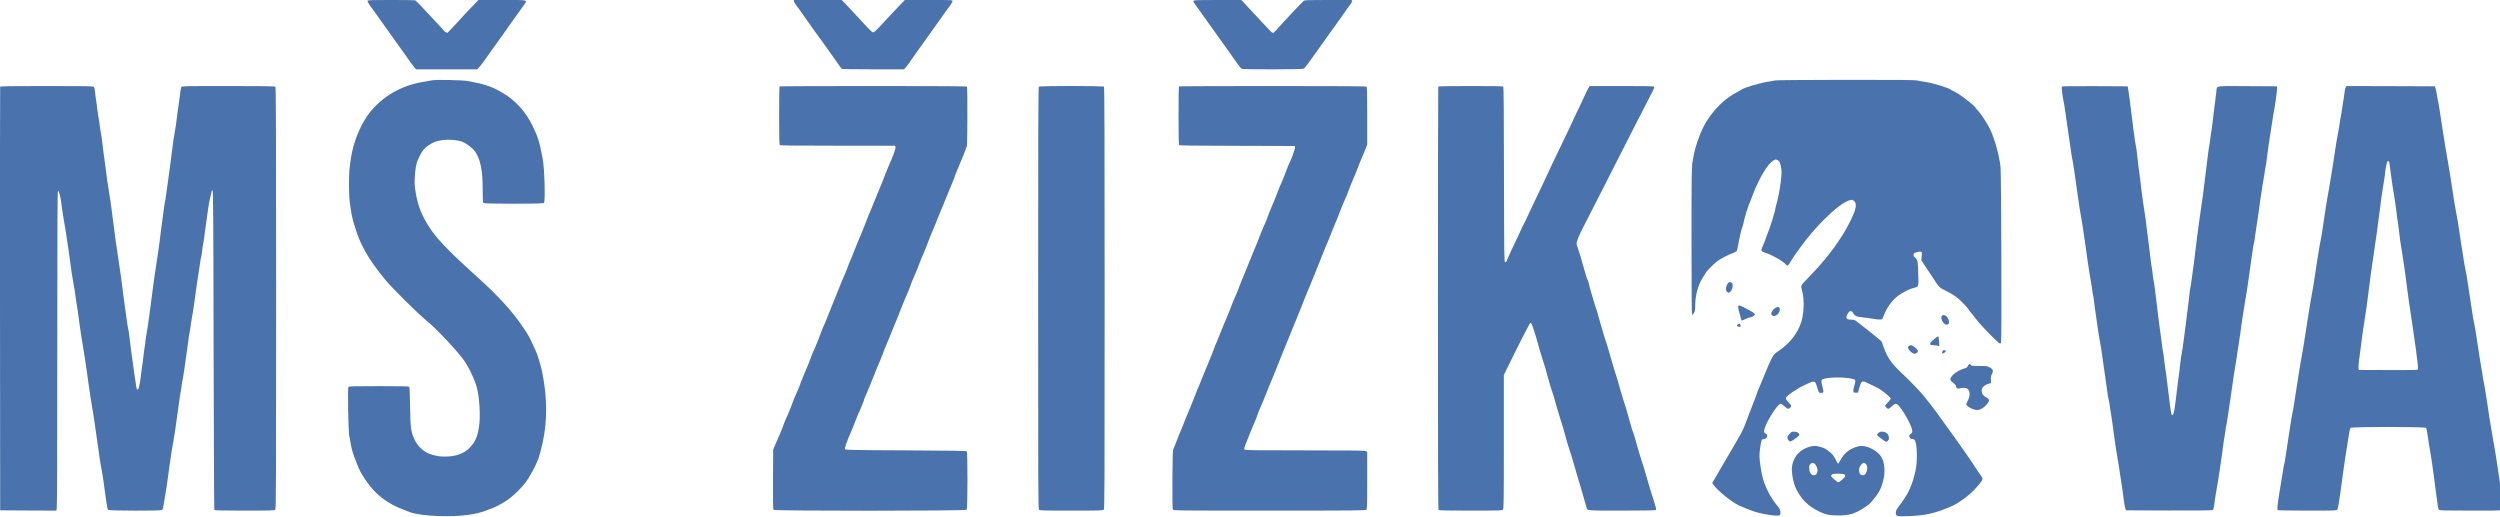
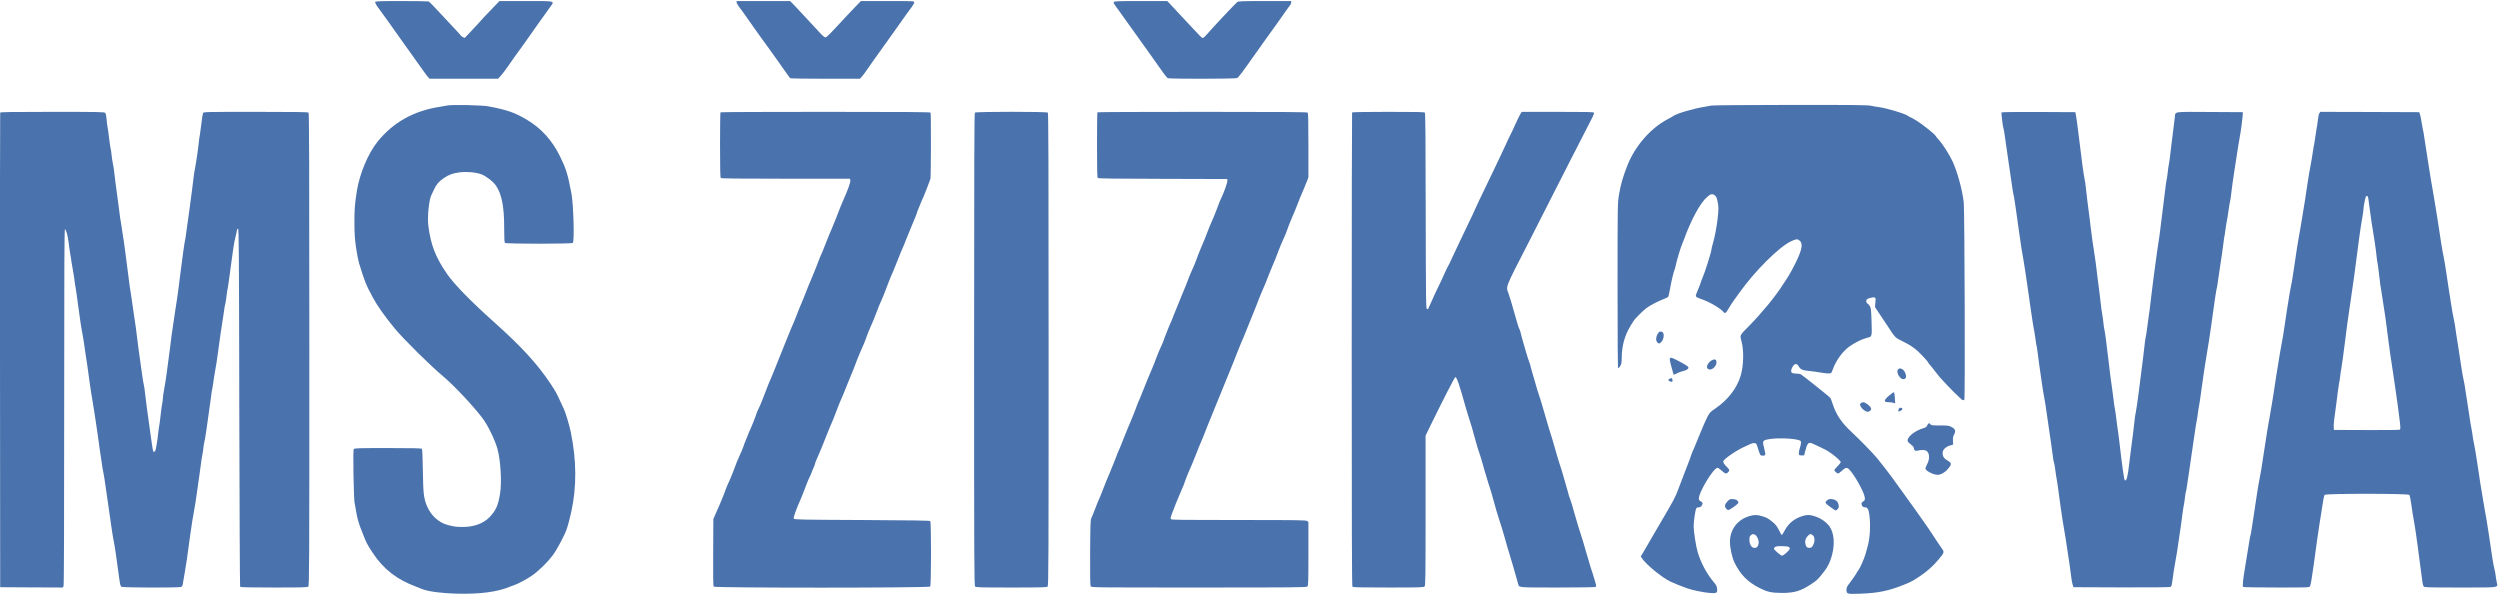
- <svg xmlns="http://www.w3.org/2000/svg" viewBox="0 0 310 64" width="310" height="64" role="img" aria-label="MŠ Žižkova, Brno">
-   <g fill="#4A72AC" transform="translate(0.00,64.00) scale(0.007919,-0.007919) translate(0,-3.00)">
-     <g transform="translate(-1.78,0.33) scale(0.89)">
+ <svg xmlns="http://www.w3.org/2000/svg" viewBox="0 0 270 64" width="269" height="64" role="img" aria-label="MŠ Žižkova, Brno">
+   <g fill="#4A72AC" transform="translate(0.00,64.00) scale(0.006877,-0.006877) translate(0,-3.00)">
+     <g transform="translate(-2.00,0.00) scale(1)">
      <path d="M5 7558 c-3 -7 -4 -1687 -3 -3733 l3 -3720 493 -3 492 -2 10 26 c7 16 10 1020 10 2815 0 2121 3 2790 12 2787 19 -7 46 -107 58 -213 6 -55 18 -134 25 -175 8 -41 17 -100 20 -130 4 -30 13 -82 20 -115 7 -33 16 -87 20 -120 3 -33 10 -82 15 -110 6 -27 17 -102 26 -165 57 -423 64 -471 94 -635 10 -55 22 -125 25 -155 3 -30 13 -93 20 -140 16 -94 40 -258 61 -420 17 -127 30 -212 54 -350 10 -58 22 -127 25 -155 3 -27 12 -86 20 -130 7 -44 23 -152 35 -240 12 -88 26 -189 31 -225 6 -36 19 -122 29 -192 10 -71 21 -136 24 -146 6 -17 24 -136 51 -327 25 -175 46 -326 66 -460 11 -71 22 -148 25 -170 3 -22 11 -71 19 -110 20 -99 44 -259 90 -605 11 -84 20 -118 32 -128 21 -15 914 -18 943 -2 13 7 21 26 25 58 4 26 15 92 25 147 23 125 44 265 90 615 17 127 50 331 65 405 8 39 17 93 20 120 6 51 33 236 60 420 8 55 19 137 25 183 5 46 14 100 19 120 5 20 12 68 16 105 4 37 11 82 16 100 5 18 19 97 30 177 11 80 29 206 40 280 10 74 26 189 35 254 8 66 17 123 20 127 2 4 9 45 15 91 5 46 18 128 28 183 19 99 28 160 56 367 16 126 40 287 60 413 8 50 20 128 26 173 5 46 14 94 19 107 5 12 13 66 19 118 6 52 13 101 16 109 3 7 14 81 25 163 11 83 26 195 34 250 8 55 22 156 31 225 10 69 26 154 36 190 10 36 19 79 21 95 2 19 9 30 18 30 13 0 16 -321 20 -2805 3 -1543 9 -2811 13 -2817 6 -10 124 -13 532 -13 463 0 525 2 539 16 15 14 16 366 16 3723 0 2870 -3 3710 -12 3719 -9 9 -207 12 -830 12 -780 0 -818 -1 -827 -18 -5 -10 -17 -81 -25 -158 -9 -76 -20 -159 -25 -184 -6 -25 -12 -74 -16 -110 -8 -89 -43 -330 -60 -415 -8 -38 -17 -95 -20 -125 -3 -30 -15 -120 -25 -200 -11 -80 -29 -217 -40 -305 -11 -88 -27 -200 -35 -250 -8 -49 -17 -117 -21 -150 -3 -33 -10 -77 -15 -98 -6 -21 -19 -107 -30 -190 -27 -217 -38 -299 -54 -412 -8 -55 -17 -127 -20 -160 -3 -33 -12 -98 -20 -145 -8 -47 -25 -161 -39 -255 -14 -93 -30 -204 -36 -245 -7 -41 -21 -147 -31 -235 -46 -366 -75 -574 -99 -702 -11 -57 -20 -120 -20 -140 0 -21 -5 -57 -10 -81 -6 -24 -17 -105 -25 -180 -8 -75 -19 -159 -25 -187 -5 -27 -12 -79 -15 -115 -10 -106 -36 -254 -47 -268 -6 -6 -14 -12 -19 -12 -14 0 -17 17 -53 275 -45 315 -77 560 -87 655 -5 47 -13 103 -19 125 -6 22 -17 90 -25 150 -14 105 -29 213 -60 430 -8 55 -17 127 -20 160 -7 70 -28 220 -55 395 -11 69 -22 150 -26 180 -3 30 -12 89 -19 130 -8 41 -23 149 -34 240 -12 91 -26 199 -31 240 -6 41 -19 145 -30 230 -11 85 -22 161 -25 167 -2 7 -11 68 -20 135 -9 67 -18 125 -20 128 -2 4 -9 47 -14 96 -6 49 -18 139 -26 199 -38 276 -54 405 -60 465 -4 36 -12 92 -20 125 -7 33 -16 92 -20 130 -3 39 -10 86 -15 105 -5 19 -16 95 -25 167 -8 73 -19 154 -25 180 -5 27 -12 83 -15 126 -4 47 -12 83 -22 92 -12 13 -122 15 -829 15 -643 0 -816 -3 -819 -12z" />
    </g>
-     <g transform="translate(509.24,0.33) scale(0.89)">
+     <g transform="translate(-2.00,0.00) scale(1)">
      <path d="M7025 7670 c-22 -5 -71 -14 -110 -20 -410 -61 -738 -244 -981 -545 -150 -185 -285 -507 -328 -780 -33 -209 -38 -278 -38 -493 1 -187 6 -257 26 -397 14 -93 34 -199 45 -235 88 -290 111 -347 218 -545 72 -133 185 -293 340 -482 138 -168 566 -592 773 -764 163 -137 470 -464 609 -649 85 -113 195 -339 235 -482 50 -177 71 -529 41 -705 -30 -186 -65 -262 -164 -367 -97 -101 -247 -156 -426 -155 -95 0 -124 4 -224 29 -146 36 -272 150 -334 300 -50 121 -59 196 -64 550 -3 208 -9 340 -15 348 -8 9 -127 12 -533 12 -455 0 -524 -2 -535 -15 -10 -12 -11 -98 -7 -398 4 -210 11 -407 16 -437 34 -197 43 -242 62 -305 11 -38 25 -79 30 -90 4 -11 25 -63 45 -115 48 -126 63 -155 149 -285 171 -259 382 -422 690 -535 33 -12 75 -28 92 -36 83 -35 305 -65 523 -70 375 -11 656 26 855 111 17 7 41 16 55 20 57 17 211 99 290 155 106 75 240 206 322 315 63 84 180 302 217 405 22 62 50 168 75 280 86 394 83 808 -8 1250 -27 127 -87 325 -115 377 -5 10 -24 50 -41 88 -68 149 -83 177 -163 297 -209 312 -450 575 -866 948 -385 344 -643 608 -758 774 -181 263 -255 453 -294 756 -18 137 10 415 49 486 6 10 22 46 37 78 33 78 79 132 151 182 86 58 147 81 254 94 114 14 259 1 343 -31 77 -30 185 -114 229 -179 90 -134 128 -330 128 -661 0 -162 3 -228 12 -237 17 -17 1049 -17 1066 0 27 27 10 608 -22 778 -58 304 -83 385 -180 583 -123 250 -296 441 -521 574 -186 111 -309 154 -600 209 -101 20 -578 29 -650 14z" />
    </g>
-     <g transform="translate(509.24,-200.85) scale(0.89)">
+     <g transform="translate(-2.00,0.00) scale(1)">
      <path d="M5894 9295 c-4 -8 14 -43 42 -81 97 -133 124 -170 169 -234 67 -96 109 -155 181 -255 36 -49 115 -160 175 -245 192 -271 243 -342 266 -367 l22 -23 537 0 538 0 40 44 c23 24 72 88 109 142 84 122 133 190 194 273 27 36 82 113 123 172 66 95 218 310 348 490 77 107 106 99 -375 99 l-417 0 -80 -83 c-118 -120 -226 -236 -264 -282 -19 -22 -72 -79 -119 -127 l-84 -88 -29 15 c-16 8 -33 21 -37 29 -4 8 -39 48 -78 88 -38 40 -146 155 -238 255 -92 100 -175 184 -183 187 -9 3 -200 6 -425 6 -353 0 -410 -2 -415 -15z" />
    </g>
-     <g transform="translate(2134.49,0.33) scale(0.89)">
+     <g transform="translate(-2.00,0.00) scale(1)">
      <path d="M11317 7563 c-4 -3 -7 -234 -7 -513 0 -380 3 -509 12 -518 9 -9 249 -12 1020 -12 l1008 0 6 -24 c7 -28 -36 -147 -129 -356 -23 -53 -32 -76 -93 -235 -14 -38 -41 -104 -59 -145 -19 -41 -64 -151 -101 -245 -36 -93 -69 -174 -73 -180 -7 -10 -27 -60 -76 -190 -15 -38 -47 -117 -71 -175 -25 -58 -51 -121 -59 -140 -53 -137 -91 -232 -110 -275 -13 -27 -42 -99 -65 -160 -42 -110 -47 -121 -93 -225 -13 -30 -34 -80 -45 -110 -30 -78 -104 -260 -145 -360 -19 -47 -57 -139 -82 -205 -26 -66 -51 -124 -54 -130 -4 -5 -25 -55 -46 -110 -78 -204 -96 -251 -114 -290 -44 -92 -61 -133 -61 -140 0 -10 -90 -237 -99 -250 -4 -5 -20 -44 -36 -85 -16 -41 -37 -94 -47 -117 -10 -23 -18 -46 -18 -51 0 -7 -38 -97 -106 -249 -8 -17 -14 -34 -14 -37 0 -7 -89 -233 -100 -254 -17 -32 -60 -131 -60 -138 0 -9 -89 -232 -101 -254 -5 -8 -28 -60 -51 -115 l-43 -100 -3 -524 c-2 -385 0 -527 9 -537 18 -22 3381 -21 3399 1 17 21 18 1011 1 1028 -9 9 -274 13 -1073 17 -944 4 -1062 7 -1071 21 -9 14 40 153 108 304 12 28 32 75 43 105 54 142 75 195 82 209 18 32 60 130 60 138 1 4 9 26 20 48 11 22 19 45 20 52 0 7 6 27 14 45 65 148 115 268 171 413 37 94 70 175 74 180 4 6 19 42 34 80 75 198 109 284 127 320 11 22 45 105 76 185 31 80 63 159 71 175 18 38 54 127 91 230 17 44 51 127 77 185 26 58 54 123 61 145 15 50 78 207 104 260 11 22 38 90 61 150 41 110 47 124 92 225 13 30 36 84 49 120 14 36 42 110 63 165 21 55 42 105 46 110 4 6 42 98 84 205 42 107 80 200 84 205 4 6 29 66 55 135 27 69 75 186 107 261 33 75 59 141 59 147 0 6 9 31 19 54 11 24 30 70 42 103 13 33 26 65 30 70 8 11 113 277 123 312 9 30 11 1026 2 1041 -5 9 -388 12 -1650 12 -903 0 -1646 -3 -1649 -7z" />
    </g>
-     <g transform="translate(2134.49,-200.85) scale(0.89)">
+     <g transform="translate(-2.00,0.00) scale(1)">
      <path d="M11570 9289 c0 -12 22 -49 48 -83 26 -33 66 -87 87 -119 22 -32 51 -74 65 -92 14 -19 48 -67 75 -107 28 -40 77 -109 110 -154 33 -45 84 -114 113 -155 29 -41 94 -132 145 -203 51 -71 114 -161 141 -200 26 -39 53 -74 60 -78 6 -4 254 -8 552 -8 l540 0 26 28 c15 15 48 59 75 98 50 74 167 238 254 359 28 39 106 149 175 245 203 287 247 348 287 400 20 27 37 59 37 70 0 20 -5 20 -419 20 l-419 0 -94 -97 c-52 -54 -126 -132 -164 -173 -235 -256 -279 -300 -300 -300 -15 0 -50 31 -110 97 -49 54 -121 131 -160 173 -38 41 -108 116 -154 165 -45 50 -94 100 -107 113 l-24 22 -420 0 -419 0 0 -21z" />
    </g>
-     <g transform="translate(2638.88,0.33) scale(0.89)">
+     <g transform="translate(-2.00,0.00) scale(1)">
      <path d="M15312 7558 c-9 -9 -12 -849 -12 -3719 0 -3357 1 -3709 16 -3723 14 -14 79 -16 569 -16 490 0 555 2 569 16 15 14 16 366 16 3723 0 2870 -3 3710 -12 3719 -17 17 -1129 17 -1146 0z" />
    </g>
-     <g transform="translate(3119.67,0.33) scale(0.89)">
+     <g transform="translate(-2.00,0.00) scale(1)">
      <path d="M17237 7563 c-4 -3 -7 -235 -7 -513 0 -413 3 -510 13 -519 10 -8 298 -12 1023 -13 l1009 -3 3 -27 c3 -25 -64 -210 -103 -285 -8 -15 -26 -59 -40 -98 -37 -99 -55 -146 -70 -180 -32 -69 -105 -246 -105 -253 0 -7 -72 -184 -103 -252 -9 -19 -28 -66 -42 -105 -14 -38 -33 -88 -41 -110 -16 -40 -21 -53 -67 -155 -22 -49 -40 -96 -83 -210 -7 -19 -33 -82 -58 -140 -25 -58 -75 -181 -112 -275 -36 -93 -69 -174 -73 -180 -4 -5 -20 -44 -36 -85 -15 -41 -37 -95 -47 -119 -10 -24 -18 -47 -18 -52 0 -4 -17 -45 -38 -91 -22 -46 -48 -108 -60 -138 -52 -140 -77 -200 -107 -270 -19 -41 -64 -151 -101 -245 -37 -93 -70 -176 -75 -185 -12 -21 -35 -79 -73 -185 -19 -49 -50 -126 -69 -170 -20 -44 -66 -156 -103 -250 -36 -93 -69 -174 -73 -180 -7 -10 -26 -59 -76 -190 -15 -38 -47 -117 -71 -175 -25 -58 -51 -121 -59 -140 -8 -19 -35 -89 -61 -155 -25 -66 -49 -124 -53 -130 -4 -5 -29 -66 -55 -135 -26 -69 -55 -141 -65 -160 -14 -31 -16 -96 -19 -543 -2 -346 1 -513 8 -527 11 -20 21 -20 1700 -20 1522 0 1690 2 1704 16 14 14 16 74 16 514 l0 499 -22 16 c-20 13 -136 15 -1072 15 -876 0 -1052 2 -1064 13 -11 12 -8 28 23 108 40 104 71 183 85 214 5 11 23 54 40 95 17 41 38 89 46 107 8 17 14 34 14 37 0 10 78 207 100 251 11 22 49 117 86 210 36 94 70 175 73 180 4 6 19 42 34 80 29 76 95 242 150 375 50 122 117 285 212 520 46 113 99 243 118 290 19 47 53 134 76 193 23 60 46 116 51 125 11 20 45 104 96 232 20 52 56 140 79 195 23 55 52 127 64 160 31 82 59 152 80 200 43 98 64 147 106 258 25 65 50 126 55 135 12 21 94 227 105 262 7 23 51 125 96 226 11 22 19 43 19 47 0 8 88 233 100 255 12 23 53 122 85 207 14 39 30 79 35 90 37 84 86 200 106 254 l24 63 0 502 c0 377 -3 505 -12 514 -9 9 -390 12 -1653 12 -903 0 -1645 -3 -1648 -7z" />
    </g>
-     <g transform="translate(3119.67,-200.85) scale(0.89)">
+     <g transform="translate(-2.00,0.00) scale(1)">
      <path d="M17494 9295 c-7 -17 -9 -14 91 -150 44 -60 94 -130 110 -155 17 -24 51 -72 76 -106 25 -34 63 -85 83 -115 20 -30 55 -79 77 -109 22 -30 63 -86 90 -125 27 -38 82 -116 122 -172 39 -56 96 -136 126 -178 30 -42 62 -80 72 -86 26 -13 1064 -12 1090 2 20 10 90 102 239 315 41 59 113 160 160 225 268 373 320 446 368 517 30 42 60 84 68 93 8 8 14 25 14 37 l0 22 -413 0 c-351 0 -416 -2 -434 -15 -24 -17 -412 -429 -482 -513 -25 -28 -51 -52 -59 -52 -15 0 -45 29 -162 156 -169 182 -319 343 -356 382 l-41 42 -417 0 c-355 0 -417 -2 -422 -15z" />
    </g>
-     <g transform="translate(3621.11,0.33) scale(0.89)">
+     <g transform="translate(-2.00,0.00) scale(1)">
      <path d="M21236 7561 c-3 -5 -6 -1680 -6 -3721 0 -2741 3 -3716 11 -3726 9 -12 111 -14 565 -14 489 0 554 2 568 16 14 14 16 136 16 1192 l0 1177 62 128 c219 448 395 792 406 792 22 0 65 -125 162 -475 12 -41 29 -100 39 -130 43 -128 73 -232 125 -425 15 -55 33 -116 41 -135 20 -53 49 -149 95 -315 23 -82 50 -172 60 -200 25 -68 68 -217 120 -410 12 -44 30 -102 40 -130 10 -27 30 -90 45 -140 15 -49 31 -105 37 -124 6 -18 16 -57 24 -85 7 -28 22 -80 33 -116 11 -36 31 -101 44 -145 36 -118 75 -253 123 -427 14 -49 -5 -48 617 -48 330 0 588 4 596 9 13 8 12 18 -3 73 -24 82 -55 183 -73 233 -8 22 -34 110 -58 195 -52 182 -80 275 -105 350 -26 78 -48 152 -76 250 -53 190 -77 267 -90 297 -8 17 -14 35 -14 40 0 4 -9 37 -20 73 -10 36 -29 99 -40 140 -38 135 -71 244 -85 280 -8 19 -34 109 -60 200 -25 91 -50 179 -56 195 -6 17 -16 50 -24 75 -7 25 -23 74 -34 110 -11 36 -34 115 -51 175 -57 197 -81 279 -95 315 -13 34 -36 111 -77 255 -11 39 -28 97 -38 130 -10 33 -22 76 -25 95 -4 19 -11 40 -16 46 -9 11 -139 457 -139 477 0 7 -7 24 -14 40 -15 27 -30 75 -81 257 -46 165 -67 233 -91 303 -44 124 -66 66 322 822 90 176 198 388 239 470 133 263 672 1321 753 1475 18 34 31 69 28 76 -4 12 -103 14 -571 14 l-565 0 -23 -37 c-13 -21 -47 -92 -77 -158 -29 -66 -66 -145 -82 -175 -16 -30 -45 -90 -64 -134 -19 -43 -63 -138 -98 -210 -35 -72 -76 -158 -91 -191 -26 -57 -66 -139 -234 -487 -39 -81 -71 -150 -71 -153 0 -4 -33 -75 -74 -159 -40 -83 -86 -178 -101 -211 -15 -33 -58 -123 -95 -200 -37 -77 -82 -174 -101 -215 -18 -41 -38 -82 -44 -90 -6 -8 -36 -69 -65 -135 -29 -66 -66 -145 -82 -175 -16 -30 -44 -89 -62 -130 -19 -41 -47 -104 -63 -140 -17 -36 -33 -73 -37 -83 -3 -11 -13 -17 -23 -15 -17 3 -18 84 -21 1537 -1 1114 -5 1538 -13 1548 -9 11 -114 13 -575 13 -323 0 -565 -4 -568 -9z" />
    </g>
-     <g transform="translate(3876.25,0.33) scale(0.89)">
+     <g transform="translate(-2.00,0.00) scale(1)">
      <path d="M26880 7669 c-19 -5 -66 -13 -105 -19 -164 -24 -443 -106 -495 -145 -8 -7 -50 -31 -93 -53 -268 -143 -510 -423 -629 -727 -71 -182 -105 -300 -131 -460 -21 -128 -22 -145 -22 -1424 0 -854 3 -1295 10 -1298 6 -1 20 15 33 37 18 32 22 54 22 122 1 190 46 357 139 508 25 41 52 84 61 95 28 36 135 141 180 177 54 43 192 116 277 147 34 13 67 29 72 35 6 7 17 55 26 107 19 112 62 297 75 320 5 9 12 34 16 55 12 69 82 305 104 349 5 11 16 38 24 60 113 316 260 587 368 679 55 48 80 53 117 27 24 -17 32 -35 45 -91 20 -85 20 -130 1 -290 -16 -132 -45 -284 -76 -389 -11 -35 -19 -71 -19 -79 0 -39 -106 -373 -145 -459 -8 -17 -15 -34 -15 -39 0 -8 -41 -116 -65 -169 -34 -79 -33 -80 65 -115 131 -45 300 -144 349 -204 24 -28 38 -18 84 62 25 42 63 101 84 129 21 29 58 81 83 115 240 337 618 714 805 803 86 40 103 42 137 15 59 -46 42 -143 -60 -350 -42 -85 -97 -186 -123 -225 -25 -38 -64 -97 -85 -130 -117 -182 -321 -430 -521 -634 -158 -161 -149 -140 -119 -256 37 -144 30 -379 -16 -530 -61 -200 -200 -379 -401 -516 -76 -51 -85 -61 -124 -135 -22 -43 -72 -155 -109 -249 -37 -93 -82 -201 -99 -240 -18 -38 -36 -81 -40 -95 -9 -33 -32 -94 -99 -265 -30 -77 -77 -201 -105 -275 -49 -135 -69 -171 -317 -593 -54 -92 -106 -180 -114 -195 -40 -71 -104 -182 -131 -226 l-30 -48 23 -34 c66 -97 311 -297 443 -361 46 -23 196 -83 270 -108 82 -28 264 -65 355 -71 103 -8 115 1 108 70 -4 34 -16 58 -50 98 -111 132 -199 294 -253 468 -27 87 -65 326 -65 410 0 79 25 252 41 283 6 10 21 17 39 17 19 0 34 8 44 22 23 33 20 55 -11 70 -19 9 -29 22 -31 41 -10 90 229 487 293 487 10 0 40 -20 66 -45 54 -50 70 -54 99 -25 27 27 25 41 -11 76 -46 43 -70 80 -63 98 16 41 208 172 339 230 33 15 74 34 91 42 17 9 44 14 60 12 25 -2 31 -10 43 -48 47 -150 45 -145 76 -148 57 -5 60 5 33 112 -32 123 -29 128 84 147 162 26 465 6 490 -33 9 -15 4 -49 -19 -124 -8 -28 -13 -62 -11 -75 3 -21 8 -24 43 -24 l40 0 15 60 c33 133 54 155 116 126 21 -10 80 -37 129 -60 50 -23 108 -54 130 -69 83 -55 185 -144 185 -161 0 -9 -22 -39 -50 -66 -27 -27 -50 -54 -50 -60 0 -15 43 -55 59 -55 6 0 34 20 60 45 56 52 80 56 116 17 85 -89 233 -356 242 -435 5 -40 3 -46 -25 -66 -23 -16 -29 -26 -25 -44 9 -35 23 -47 54 -47 39 0 57 -31 69 -121 20 -154 9 -363 -25 -484 -7 -27 -24 -86 -36 -130 -22 -76 -87 -223 -113 -255 -7 -8 -24 -35 -38 -60 -14 -25 -53 -80 -87 -124 -49 -64 -61 -86 -61 -115 0 -74 3 -75 217 -68 281 10 444 44 686 141 118 48 137 58 249 133 115 76 212 164 301 271 80 96 84 109 53 153 -30 42 -128 188 -178 266 -20 32 -71 105 -112 163 -41 58 -99 139 -127 180 -29 41 -75 107 -104 145 -28 39 -69 95 -90 125 -21 30 -69 96 -105 145 -36 50 -72 100 -80 111 -28 41 -175 230 -229 295 -75 89 -266 285 -394 404 -161 148 -251 281 -304 449 -14 44 -31 87 -37 95 -15 19 -436 355 -463 369 -12 7 -46 12 -75 12 -82 0 -96 28 -55 105 30 55 66 60 95 11 31 -53 58 -65 173 -76 57 -6 141 -18 186 -26 46 -8 99 -14 120 -12 35 3 37 6 58 63 50 138 148 276 254 355 78 59 205 122 279 140 86 20 83 12 76 253 -6 186 -9 216 -26 245 -11 18 -28 37 -39 42 -21 12 -25 52 -6 68 19 16 96 34 118 27 18 -6 19 -12 13 -79 l-6 -72 93 -140 c52 -78 99 -148 104 -156 117 -181 122 -186 224 -235 145 -70 220 -124 320 -229 50 -52 91 -99 91 -104 0 -6 15 -27 33 -47 19 -21 58 -69 87 -108 30 -38 56 -72 59 -75 3 -3 28 -30 55 -60 95 -107 290 -300 309 -306 11 -4 23 0 28 7 14 21 4 2969 -9 3094 -22 199 -102 491 -179 654 -49 104 -153 266 -212 331 -28 30 -51 58 -51 62 0 18 -220 193 -303 242 -52 31 -98 56 -103 56 -4 0 -15 6 -23 14 -38 34 -344 126 -471 142 -30 3 -82 12 -115 20 -49 11 -279 14 -1265 13 -663 -1 -1221 -5 -1240 -10z" />
    </g>
-     <g transform="translate(3876.25,0.33) scale(0.89)">
+     <g transform="translate(-2.00,0.00) scale(1)">
      <path d="M26052 4108 c-44 -56 -54 -126 -22 -158 26 -26 31 -25 64 9 32 34 46 104 27 140 -13 23 -53 29 -69 9z" />
    </g>
-     <g transform="translate(3876.25,0.33) scale(0.89)">
+     <g transform="translate(-2.00,0.00) scale(1)">
      <path d="M26222 3378 c-28 -14 -24 -30 11 -42 33 -12 41 -4 33 29 -7 28 -11 29 -44 13z" />
    </g>
-     <g transform="translate(3876.25,0.33) scale(0.89)">
+     <g transform="translate(-2.00,0.00) scale(1)">
      <path d="M26226 3693 c-3 -10 4 -49 14 -88 11 -38 26 -90 32 -115 7 -25 13 -46 14 -48 1 -2 24 8 51 21 26 14 64 28 83 32 61 13 101 37 98 59 -3 20 -37 41 -180 116 -86 44 -104 48 -112 23z" />
    </g>
-     <g transform="translate(3876.25,0.33) scale(0.89)">
+     <g transform="translate(-2.00,0.00) scale(1)">
      <path d="M26848 3640 c-44 -47 -51 -92 -18 -110 61 -32 151 65 124 134 -12 31 -64 19 -106 -24z" />
    </g>
-     <g transform="translate(3876.25,0.33) scale(0.89)">
+     <g transform="translate(-2.00,0.00) scale(1)">
      <path d="M27136 1458 c-46 -46 -55 -82 -28 -116 11 -15 27 -26 36 -26 19 2 116 67 145 98 19 20 19 22 2 45 -14 18 -31 25 -69 29 -48 4 -54 2 -86 -30z" />
    </g>
-     <g transform="translate(3876.25,0.33) scale(0.89)">
+     <g transform="translate(-2.00,0.00) scale(1)">
      <path d="M27474 1221 c-188 -56 -304 -211 -304 -405 0 -92 33 -244 70 -321 92 -191 208 -309 397 -404 121 -61 186 -75 348 -76 199 0 296 29 465 141 83 56 86 58 146 129 102 120 144 199 179 334 44 169 29 337 -39 437 -49 71 -139 133 -237 164 -80 25 -121 25 -198 0 -123 -39 -217 -118 -275 -231 -18 -35 -37 -64 -42 -63 -5 0 -25 34 -45 76 -28 56 -51 86 -90 119 -76 64 -103 79 -178 100 -80 23 -118 23 -197 0z m90 -292 c27 -12 57 -75 58 -119 0 -43 -19 -79 -48 -86 -54 -14 -98 41 -98 122 -1 47 3 59 23 75 27 22 32 23 65 8z m905 -6 c31 -25 37 -83 16 -138 -19 -52 -44 -69 -85 -60 -23 5 -32 15 -41 45 -16 52 -5 99 32 138 34 37 48 39 78 15z m-378 -183 c10 -6 19 -19 19 -28 0 -24 -97 -112 -123 -112 -20 0 -127 94 -127 111 0 4 7 15 16 23 12 12 37 16 105 16 50 0 99 -5 110 -10z" />
    </g>
-     <g transform="translate(3876.25,0.33) scale(0.89)">
+     <g transform="translate(-2.00,0.00) scale(1)">
      <path d="M28694 1467 c-24 -21 -27 -29 -18 -44 11 -18 142 -113 156 -113 4 0 18 10 29 21 17 17 20 29 16 61 -7 56 -45 90 -105 96 -41 4 -53 0 -78 -21z" />
    </g>
-     <g transform="translate(3876.25,0.33) scale(0.89)">
+     <g transform="translate(-2.00,0.00) scale(1)">
      <path d="M29226 2994 c-19 -19 -19 -18 -1 -54 20 -38 76 -80 107 -80 14 0 33 9 43 20 16 18 17 23 5 46 -18 33 -88 84 -116 84 -13 0 -30 -7 -38 -16z" />
    </g>
-     <g transform="translate(3876.25,0.33) scale(0.89)">
+     <g transform="translate(-2.00,0.00) scale(1)">
      <path d="M29675 3119 c-94 -80 -97 -109 -10 -109 22 0 54 -4 70 -9 l30 -8 -5 85 c-3 47 -9 87 -15 89 -5 1 -37 -20 -70 -48z" />
    </g>
-     <g transform="translate(3876.25,0.33) scale(0.89)">
+     <g transform="translate(-2.00,0.00) scale(1)">
      <path d="M29812 3528 c-21 -21 -14 -73 16 -111 30 -40 52 -52 81 -42 29 9 35 41 16 90 -23 62 -81 95 -113 63z" />
    </g>
-     <g transform="translate(3876.25,0.33) scale(0.89)">
+     <g transform="translate(-2.00,0.00) scale(1)">
      <path d="M29821 2903 c-15 -33 -5 -46 22 -32 42 22 47 45 13 51 -18 4 -27 -1 -35 -19z" />
    </g>
-     <g transform="translate(3876.25,0.33) scale(0.89)">
+     <g transform="translate(-2.00,0.00) scale(1)">
      <path d="M30269 2648 c-11 -25 -24 -35 -56 -44 -156 -45 -287 -162 -245 -219 4 -6 26 -25 50 -44 28 -22 42 -40 42 -56 0 -32 25 -45 64 -34 41 12 103 11 127 -1 55 -30 62 -132 14 -217 -14 -25 -25 -53 -25 -63 0 -36 122 -100 191 -100 50 0 114 36 162 91 56 64 60 92 15 119 -79 47 -98 74 -98 136 0 47 47 94 116 114 l49 15 -3 60 c-2 46 2 69 20 101 28 54 17 84 -44 116 -39 21 -57 23 -181 23 -121 0 -140 2 -148 18 -15 26 -34 21 -50 -15z" />
    </g>
-     <g transform="translate(4306.90,0.33) scale(0.89)">
+     <g transform="translate(-2.00,0.00) scale(1)">
      <path d="M31435 7561 c-6 -11 22 -237 31 -253 3 -5 12 -53 19 -106 17 -119 40 -284 60 -417 16 -106 39 -263 60 -410 7 -49 15 -97 19 -105 6 -17 46 -282 95 -645 24 -172 38 -261 62 -390 10 -55 21 -122 24 -150 3 -27 12 -88 20 -135 7 -47 23 -155 35 -240 12 -85 26 -184 31 -220 5 -36 19 -123 29 -195 11 -71 24 -150 30 -175 5 -25 14 -82 20 -128 5 -46 12 -87 14 -91 3 -4 10 -48 16 -97 5 -49 17 -134 25 -189 8 -55 26 -181 40 -280 14 -99 32 -211 40 -250 8 -38 19 -101 24 -140 22 -159 42 -295 55 -380 13 -81 45 -307 62 -440 4 -27 10 -60 15 -72 4 -12 13 -62 19 -110 6 -48 15 -110 21 -138 9 -48 17 -102 58 -410 25 -177 38 -264 61 -395 11 -58 22 -125 25 -150 3 -25 12 -85 20 -135 26 -161 54 -358 64 -445 5 -47 16 -103 23 -125 l13 -40 753 -3 c477 -1 760 1 771 8 13 7 20 26 25 67 10 89 45 310 61 388 8 39 26 153 40 255 14 102 33 228 41 280 7 52 18 131 23 175 6 44 14 100 20 125 5 25 13 77 17 115 3 39 10 80 15 92 4 11 13 59 19 105 6 45 19 137 30 203 10 66 28 190 40 275 11 85 27 193 35 240 8 47 17 110 21 140 3 30 12 84 19 120 8 36 19 104 24 150 6 47 15 105 21 130 5 25 21 133 35 240 30 220 57 404 85 565 27 155 48 292 66 425 44 326 83 591 89 600 3 4 10 43 15 86 6 44 19 133 29 199 29 184 50 331 62 430 5 50 14 106 19 125 4 19 11 64 15 100 4 36 11 82 16 102 5 20 18 101 29 179 11 78 23 145 25 149 3 5 9 46 14 92 11 98 36 277 56 403 20 121 43 270 60 385 8 52 19 115 24 140 12 52 44 300 45 345 l1 30 -522 3 c-593 3 -535 12 -547 -88 -6 -52 -15 -128 -51 -410 -9 -63 -20 -158 -25 -210 -6 -52 -15 -111 -20 -130 -4 -19 -11 -69 -15 -110 -4 -41 -11 -91 -16 -111 -8 -32 -16 -94 -69 -529 -44 -356 -50 -405 -60 -459 -9 -53 -29 -193 -51 -361 -5 -41 -17 -124 -25 -185 -8 -60 -21 -168 -30 -240 -26 -224 -43 -359 -48 -380 -3 -11 -12 -81 -21 -155 -9 -74 -21 -152 -26 -172 -5 -21 -14 -77 -18 -125 -9 -89 -30 -257 -56 -458 -8 -60 -26 -202 -40 -315 -15 -113 -32 -234 -40 -270 -8 -36 -17 -94 -20 -130 -6 -68 -35 -297 -60 -485 -8 -60 -20 -155 -26 -210 -21 -195 -43 -275 -69 -249 -11 11 -41 225 -84 599 -9 77 -20 165 -26 195 -5 30 -14 98 -20 150 -5 52 -16 129 -24 170 -8 41 -17 104 -20 140 -4 36 -13 108 -21 160 -17 108 -40 289 -60 465 -28 244 -55 450 -64 484 -5 20 -12 68 -16 106 -3 39 -12 104 -20 145 -8 41 -16 107 -20 145 -3 39 -12 115 -20 170 -8 55 -19 143 -25 195 -27 226 -49 399 -59 450 -11 58 -46 307 -56 400 -3 30 -12 105 -20 165 -20 147 -44 338 -56 455 -5 52 -14 111 -19 130 -12 44 -56 373 -100 746 -11 93 -26 201 -33 240 l-12 69 -577 3 c-356 1 -579 -1 -583 -7z" />
    </g>
-     <g transform="translate(4311.32,0.33) scale(0.89)">
+     <g transform="translate(-2.00,0.00) scale(1)">
      <path d="M36426 7548 c-8 -13 -20 -67 -25 -122 -6 -54 -13 -102 -16 -105 -2 -4 -11 -63 -20 -131 -9 -68 -18 -127 -20 -131 -3 -4 -9 -40 -15 -80 -9 -69 -31 -199 -65 -379 -8 -41 -17 -97 -20 -125 -11 -88 -65 -430 -91 -580 -9 -49 -20 -117 -25 -150 -6 -33 -16 -94 -24 -135 -8 -41 -22 -124 -31 -185 -8 -60 -24 -164 -34 -230 -10 -66 -26 -167 -34 -225 -9 -58 -19 -112 -22 -120 -3 -8 -12 -55 -20 -105 -36 -215 -66 -407 -78 -500 -19 -132 -45 -289 -57 -345 -6 -25 -17 -88 -25 -140 -7 -52 -20 -133 -29 -180 -16 -91 -36 -220 -61 -390 -20 -131 -35 -225 -68 -410 -33 -184 -39 -223 -66 -400 -11 -80 -27 -181 -35 -225 -7 -44 -16 -102 -20 -130 -3 -27 -14 -95 -25 -150 -10 -55 -24 -127 -30 -160 -6 -33 -20 -118 -30 -190 -10 -71 -28 -188 -39 -260 -12 -71 -28 -177 -36 -234 -8 -57 -18 -108 -21 -113 -3 -5 -12 -50 -19 -101 -13 -86 -24 -154 -60 -367 -40 -240 -49 -331 -34 -341 8 -5 240 -9 526 -9 488 0 513 1 522 18 11 21 31 134 55 312 29 209 47 344 57 415 14 102 46 313 68 445 11 63 24 146 29 183 6 37 16 75 22 82 19 23 1312 22 1330 0 7 -9 21 -80 32 -158 10 -78 25 -173 33 -212 15 -76 49 -302 65 -430 5 -44 14 -114 20 -155 13 -93 47 -347 56 -418 3 -29 13 -59 21 -67 12 -13 94 -15 572 -15 636 0 592 -6 573 83 -6 29 -14 77 -17 107 -4 30 -13 78 -20 105 -16 62 -35 177 -94 585 -11 74 -24 160 -30 190 -6 30 -15 82 -21 115 -5 33 -17 98 -25 145 -35 206 -70 422 -94 595 -20 136 -49 312 -59 351 -6 21 -13 64 -17 94 -3 30 -12 87 -20 125 -8 39 -24 138 -36 220 -11 83 -27 184 -34 225 -8 41 -19 113 -25 160 -6 47 -17 112 -25 145 -16 67 -40 211 -60 355 -7 52 -18 127 -25 165 -22 134 -49 310 -55 360 -4 28 -13 75 -20 105 -8 30 -26 132 -40 225 -14 94 -32 208 -40 255 -8 47 -24 153 -35 235 -12 83 -30 191 -40 240 -24 115 -46 247 -94 575 -22 146 -56 350 -111 665 -8 44 -23 143 -35 220 -11 77 -27 178 -35 225 -8 47 -21 134 -30 194 -8 59 -17 112 -20 116 -2 4 -11 52 -20 107 -8 55 -20 118 -27 139 l-13 39 -777 3 -777 2 -15 -22z m768 -1330 c3 -18 17 -121 31 -228 14 -107 32 -229 40 -270 18 -97 53 -336 60 -420 4 -36 10 -85 16 -110 5 -25 13 -88 19 -140 11 -113 34 -274 60 -425 26 -151 58 -375 94 -670 9 -71 22 -170 30 -220 8 -49 26 -171 41 -270 14 -99 32 -223 40 -275 21 -138 52 -369 66 -493 10 -92 10 -110 -2 -118 -8 -5 -235 -8 -524 -6 l-510 2 -3 40 c-4 37 8 145 43 390 8 55 17 127 20 160 4 33 13 94 20 135 8 41 17 100 20 130 3 30 10 78 16 105 9 48 39 272 60 440 21 172 51 394 64 475 8 47 17 108 20 135 3 28 14 106 25 175 23 148 45 309 66 480 39 309 69 526 94 665 11 61 20 124 20 142 0 32 23 154 35 186 11 28 34 20 39 -15z" />
    </g>
  </g>
</svg>
